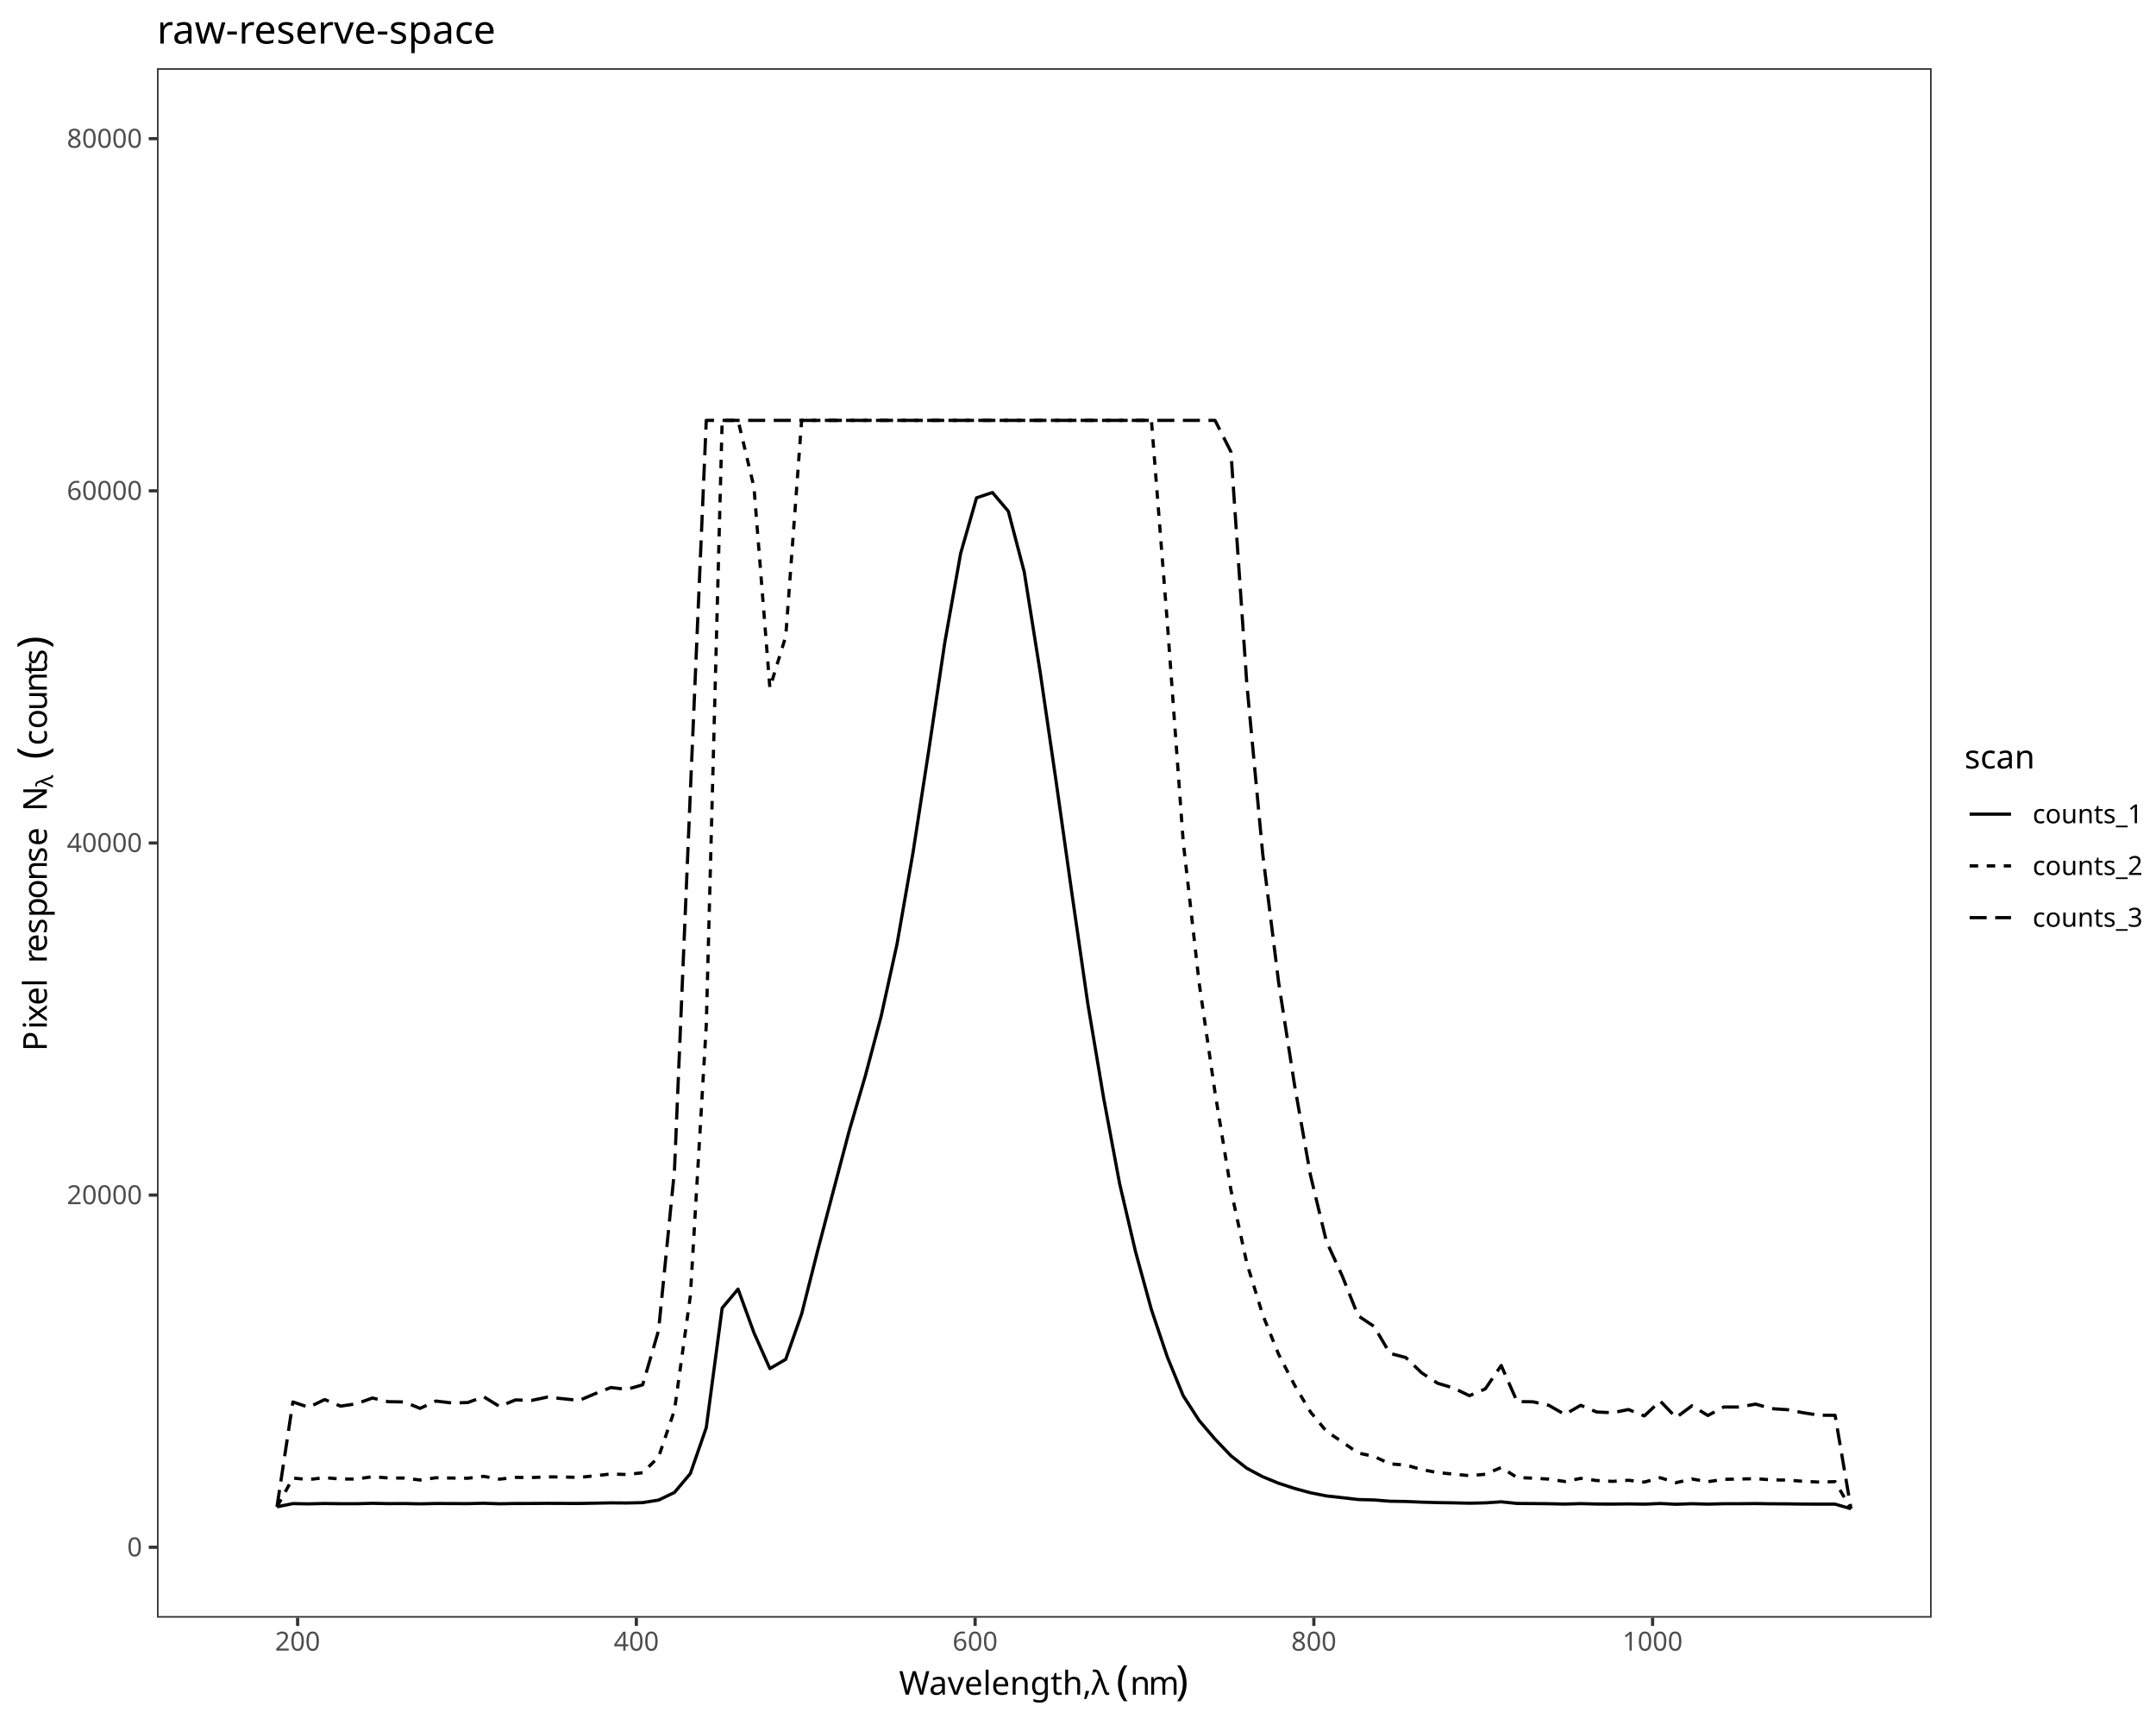
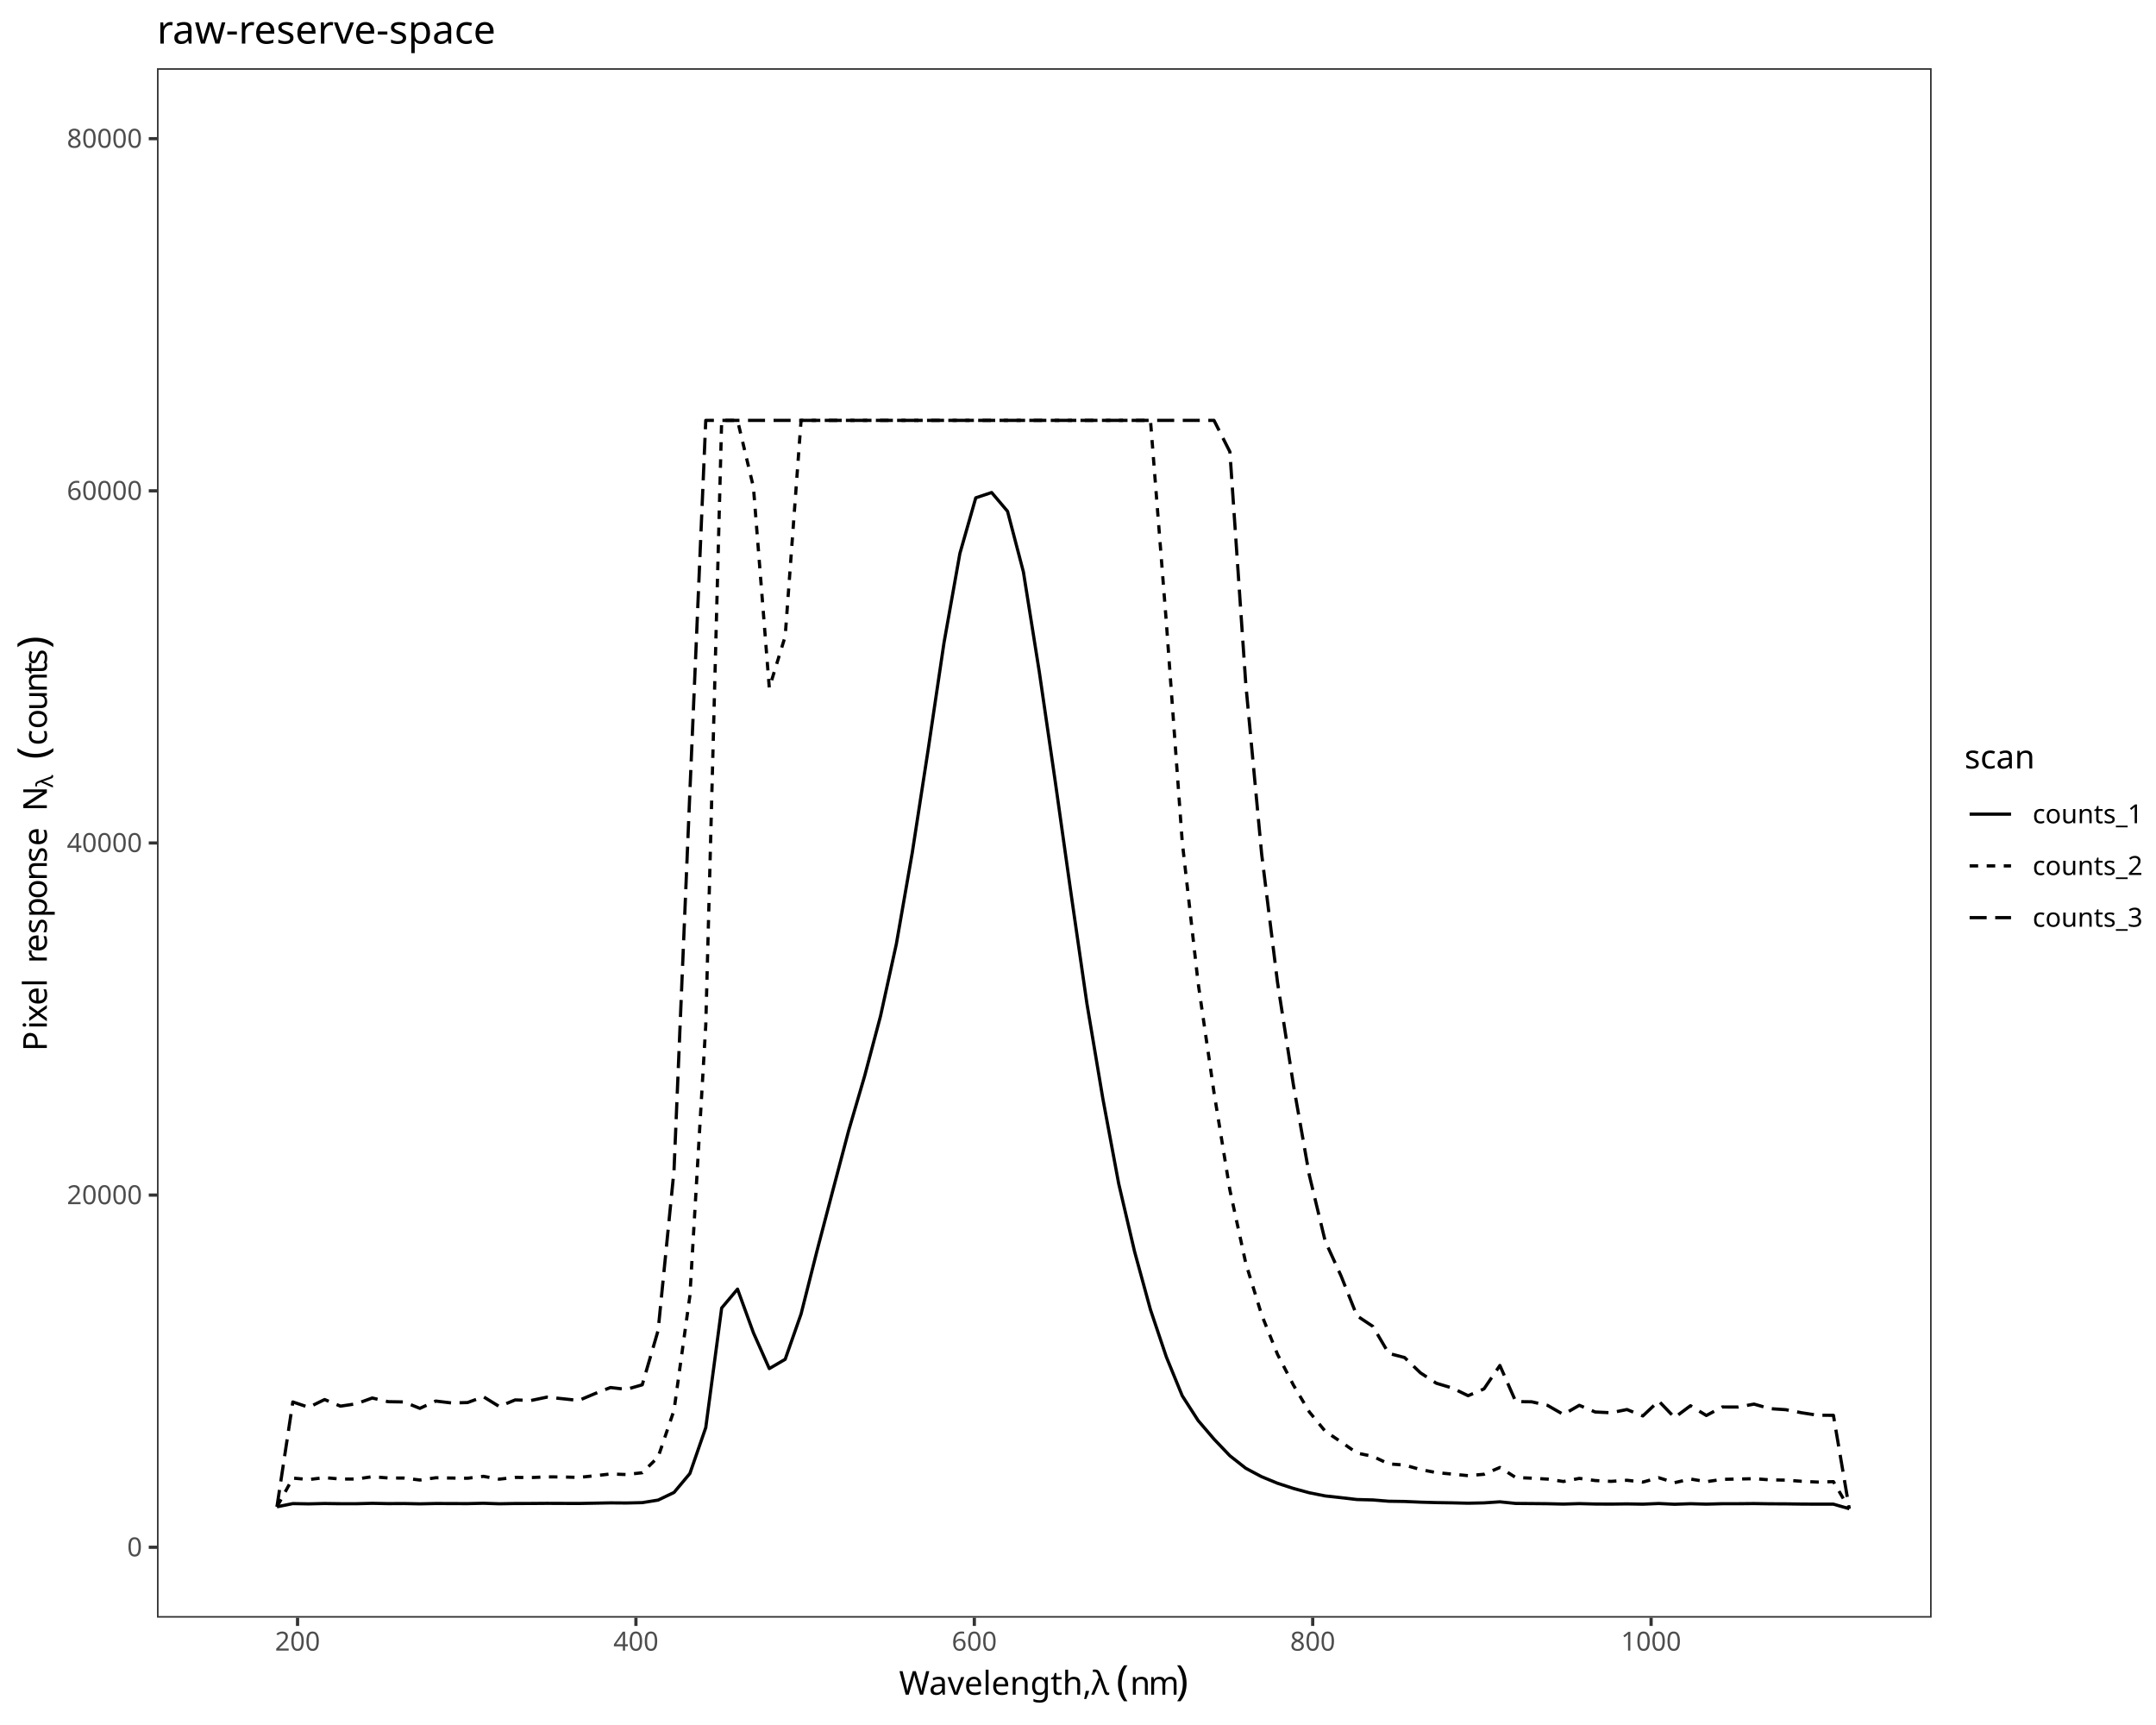
<svg xmlns="http://www.w3.org/2000/svg" class="svglite" data-engine-version="2.0" width="720.00pt" height="576.00pt" viewBox="0 0 720.00 576.00">
  <defs>
    <style type="text/css">
    .svglite line, .svglite polyline, .svglite polygon, .svglite path, .svglite rect, .svglite circle {
      fill: none;
      stroke: #000000;
      stroke-linecap: round;
      stroke-linejoin: round;
      stroke-miterlimit: 10.00;
    }
  </style>
  </defs>
  <rect width="100%" height="100%" style="stroke: none; fill: #FFFFFF;" />
  <defs>
    <clipPath id="cpMC4wMHw3MjAuMDB8MC4wMHw1NzYuMDA=">
      <rect x="0.00" y="0.00" width="720.00" height="576.00" />
    </clipPath>
  </defs>
  <g clip-path="url(#cpMC4wMHw3MjAuMDB8MC4wMHw1NzYuMDA=)">
    <rect x="0" y="0.00" width="720.00" height="576.00" style="stroke-width: 1.07; stroke: #FFFFFF; fill: #FFFFFF;" />
  </g>
  <defs>
    <clipPath id="cpNTIuNDJ8NjQ1LjA4fDIyLjc4fDU0MC4xNw==">
      <rect x="52.42" y="22.78" width="592.66" height="517.38" />
    </clipPath>
  </defs>
  <g clip-path="url(#cpNTIuNDJ8NjQ1LjA4fDIyLjc4fDU0MC4xNw==)">
    <rect x="52.42" y="22.78" width="592.66" height="517.38" style="stroke-width: 1.07; stroke: none; fill: #FFFFFF;" />
-     <polyline points="92.50,503.14 97.81,502.07 103.12,502.16 108.43,502.04 113.74,502.11 119.05,502.11 124.36,501.98 129.67,502.08 134.98,502.05 140.29,502.15 145.60,502.04 150.91,502.06 156.22,502.08 161.53,501.96 166.83,502.13 172.14,502.04 177.45,502.03 182.76,501.99 188.07,502.01 193.38,502.03 198.69,501.93 204.00,501.83 209.31,501.87 214.62,501.75 219.93,500.90 225.24,498.35 230.55,492.02 235.86,476.70 241.17,436.76 246.48,430.45 251.79,445.04 257.10,456.99 262.40,453.89 267.71,438.75 273.02,417.75 278.33,397.54 283.64,377.45 288.95,359.35 294.26,339.33 299.57,315.20 304.88,284.81 310.19,250.38 315.50,214.64 320.81,184.79 326.12,166.23 331.43,164.46 336.74,170.73 342.05,190.98 347.36,224.38 352.67,260.80 357.98,298.41 363.28,335.19 368.59,366.80 373.90,395.24 379.21,417.95 384.52,437.32 389.83,453.12 395.14,466.07 400.45,474.32 405.76,480.54 411.07,486.10 416.38,490.28 421.69,493.10 427.00,495.28 432.31,497.01 437.62,498.45 442.93,499.51 448.24,500.09 453.55,500.71 458.85,500.85 464.16,501.28 469.47,501.36 474.78,501.59 480.09,501.74 485.40,501.82 490.71,501.94 496.02,501.83 501.33,501.48 506.64,502.02 511.95,502.06 517.26,502.11 522.57,502.23 527.88,502.08 533.19,502.21 538.50,502.24 543.81,502.17 549.12,502.26 554.43,502.04 559.73,502.29 565.04,502.11 570.35,502.25 575.66,502.11 580.97,502.11 586.28,502.06 591.59,502.14 596.90,502.16 602.21,502.23 607.52,502.26 612.83,502.26 618.14,503.78 " style="stroke-width: 1.07; stroke-linecap: butt;" />
-     <polyline points="92.50,503.15 97.81,493.55 103.12,494.04 108.43,493.40 113.74,493.87 119.05,493.87 124.36,493.09 129.67,493.51 134.98,493.54 140.29,494.20 145.60,493.44 150.91,493.54 156.22,493.60 161.53,492.97 166.83,493.91 172.14,493.32 177.45,493.38 182.76,493.14 188.07,493.18 193.38,493.33 198.69,492.78 204.00,492.18 209.31,492.37 214.62,491.76 219.93,486.53 225.24,470.91 230.55,432.69 235.86,342.36 241.17,140.37 246.48,140.37 251.79,162.66 257.10,229.70 262.40,212.50 267.71,140.37 273.02,140.37 278.33,140.37 283.64,140.37 288.95,140.37 294.26,140.37 299.57,140.37 304.88,140.37 310.19,140.37 315.50,140.37 320.81,140.37 326.12,140.37 331.43,140.37 336.74,140.37 342.05,140.37 347.36,140.37 352.67,140.37 357.98,140.37 363.28,140.37 368.59,140.37 373.90,140.37 379.21,140.37 384.52,140.37 389.83,207.91 395.14,281.10 400.45,328.19 405.76,364.82 411.07,397.35 416.38,421.81 421.69,439.05 427.00,452.24 432.31,462.50 437.62,471.45 442.93,477.90 448.24,481.47 453.55,485.19 458.85,486.30 464.16,488.81 469.47,489.20 474.78,490.70 480.09,491.72 485.40,492.22 490.71,492.74 496.02,492.28 501.33,490.01 506.64,493.37 511.95,493.58 517.26,493.89 522.57,494.69 527.88,493.65 533.19,494.37 538.50,494.65 543.81,494.28 549.12,494.89 554.43,493.43 559.73,495.08 565.04,493.86 570.35,494.76 575.66,493.97 580.97,493.87 586.28,493.75 591.59,494.14 596.90,494.23 602.21,494.62 607.52,494.88 612.83,494.74 618.14,503.79 " style="stroke-width: 1.07; stroke-dasharray: 2.85,2.85; stroke-linecap: butt;" />
-     <polyline points="92.50,503.13 97.81,468.13 103.12,469.92 108.43,467.33 113.74,469.53 119.05,468.74 124.36,466.81 129.67,468.04 134.98,468.13 140.29,470.27 145.60,467.83 150.91,468.47 156.22,468.33 161.53,466.39 166.83,469.65 172.14,467.45 177.45,467.63 182.76,466.52 188.07,467.06 193.38,467.63 198.69,465.39 204.00,463.31 209.31,463.93 214.62,462.41 219.93,444.25 225.24,390.84 230.55,264.33 235.86,140.37 241.17,140.37 246.48,140.37 251.79,140.37 257.10,140.37 262.40,140.37 267.71,140.37 273.02,140.37 278.33,140.37 283.64,140.37 288.95,140.37 294.26,140.37 299.57,140.37 304.88,140.37 310.19,140.37 315.50,140.37 320.81,140.37 326.12,140.37 331.43,140.37 336.74,140.37 342.05,140.37 347.36,140.37 352.67,140.37 357.98,140.37 363.28,140.37 368.59,140.37 373.90,140.37 379.21,140.37 384.52,140.37 389.83,140.37 395.14,140.37 400.45,140.37 405.76,140.37 411.07,150.85 416.38,228.37 421.69,285.16 427.00,328.05 432.31,362.29 437.62,392.38 442.93,414.43 448.24,426.05 453.55,439.36 458.85,442.89 464.16,451.91 469.47,453.30 474.78,458.42 480.09,461.88 485.40,463.47 490.71,466.04 496.02,463.77 501.33,455.95 506.64,468.01 511.95,468.08 517.26,469.27 522.57,472.31 527.88,469.25 533.19,471.48 538.50,471.74 543.81,470.66 549.12,472.80 554.43,467.82 559.73,473.34 565.04,469.39 570.35,472.65 575.66,469.81 580.97,469.83 586.28,468.85 591.59,470.36 596.90,470.71 602.21,471.74 607.52,472.56 612.83,472.59 618.14,503.79 " style="stroke-width: 1.07; stroke-dasharray: 5.69,2.85; stroke-linecap: butt;" />
+     <polyline points="92.49,503.14 97.79,502.07 103.10,502.16 108.40,502.04 113.70,502.11 119.01,502.11 124.31,501.98 129.62,502.08 134.92,502.05 140.22,502.15 145.53,502.04 150.83,502.06 156.14,502.08 161.44,501.96 166.74,502.13 172.05,502.04 177.35,502.03 182.65,501.99 187.96,502.01 193.26,502.03 198.57,501.93 203.87,501.83 209.17,501.87 214.48,501.75 219.78,500.90 225.09,498.35 230.39,492.02 235.69,476.70 241.00,436.76 246.30,430.45 251.61,445.04 256.91,456.99 262.21,453.89 267.52,438.75 272.82,417.75 278.12,397.54 283.43,377.45 288.73,359.35 294.04,339.33 299.34,315.20 304.64,284.81 309.95,250.38 315.25,214.64 320.56,184.79 325.86,166.23 331.16,164.46 336.47,170.73 341.77,190.98 347.08,224.38 352.38,260.80 357.68,298.41 362.99,335.19 368.29,366.80 373.59,395.24 378.90,417.95 384.20,437.32 389.51,453.12 394.81,466.07 400.11,474.32 405.42,480.54 410.72,486.10 416.03,490.28 421.33,493.10 426.63,495.28 431.94,497.01 437.24,498.45 442.55,499.51 447.85,500.09 453.15,500.71 458.46,500.85 463.76,501.28 469.06,501.36 474.37,501.59 479.67,501.74 484.98,501.82 490.28,501.94 495.58,501.83 500.89,501.48 506.19,502.02 511.50,502.06 516.80,502.11 522.10,502.23 527.41,502.08 532.71,502.21 538.02,502.24 543.32,502.17 548.62,502.26 553.93,502.04 559.23,502.29 564.53,502.11 569.84,502.25 575.14,502.11 580.45,502.11 585.75,502.06 591.05,502.14 596.36,502.16 601.66,502.23 606.97,502.26 612.27,502.26 617.57,503.78 " style="stroke-width: 1.07; stroke-linecap: butt;" />
+     <polyline points="92.49,503.15 97.79,493.55 103.10,494.04 108.40,493.40 113.70,493.87 119.01,493.87 124.31,493.09 129.62,493.51 134.92,493.54 140.22,494.20 145.53,493.44 150.83,493.54 156.14,493.60 161.44,492.97 166.74,493.91 172.05,493.32 177.35,493.38 182.65,493.14 187.96,493.18 193.26,493.33 198.57,492.78 203.87,492.18 209.17,492.37 214.48,491.76 219.78,486.53 225.09,470.91 230.39,432.69 235.69,342.36 241.00,140.37 246.30,140.37 251.61,162.66 256.91,229.70 262.21,212.50 267.52,140.37 272.82,140.37 278.12,140.37 283.43,140.37 288.73,140.37 294.04,140.37 299.34,140.37 304.64,140.37 309.95,140.37 315.25,140.37 320.56,140.37 325.86,140.37 331.16,140.37 336.47,140.37 341.77,140.37 347.08,140.37 352.38,140.37 357.68,140.37 362.99,140.37 368.29,140.37 373.59,140.37 378.90,140.37 384.20,140.37 389.51,207.91 394.81,281.10 400.11,328.19 405.42,364.82 410.72,397.35 416.03,421.81 421.33,439.05 426.63,452.24 431.94,462.50 437.24,471.45 442.55,477.90 447.85,481.47 453.15,485.19 458.46,486.30 463.76,488.81 469.06,489.20 474.37,490.70 479.67,491.72 484.98,492.22 490.28,492.74 495.58,492.28 500.89,490.01 506.19,493.37 511.50,493.58 516.80,493.89 522.10,494.69 527.41,493.65 532.71,494.37 538.02,494.65 543.32,494.28 548.62,494.89 553.93,493.43 559.23,495.08 564.53,493.86 569.84,494.76 575.14,493.97 580.45,493.87 585.75,493.75 591.05,494.14 596.36,494.23 601.66,494.62 606.97,494.88 612.27,494.74 617.57,503.79 " style="stroke-width: 1.07; stroke-dasharray: 2.85,2.85; stroke-linecap: butt;" />
+     <polyline points="92.49,503.13 97.79,468.13 103.10,469.92 108.40,467.33 113.70,469.53 119.01,468.74 124.31,466.81 129.62,468.04 134.92,468.13 140.22,470.27 145.53,467.83 150.83,468.47 156.14,468.33 161.44,466.39 166.74,469.65 172.05,467.45 177.35,467.63 182.65,466.52 187.96,467.06 193.26,467.63 198.57,465.39 203.87,463.31 209.17,463.93 214.48,462.41 219.78,444.25 225.09,390.84 230.39,264.33 235.69,140.37 241.00,140.37 246.30,140.37 251.61,140.37 256.91,140.37 262.21,140.37 267.52,140.37 272.82,140.37 278.12,140.37 283.43,140.37 288.73,140.37 294.04,140.37 299.34,140.37 304.64,140.37 309.95,140.37 315.25,140.37 320.56,140.37 325.86,140.37 331.16,140.37 336.47,140.37 341.77,140.37 347.08,140.37 352.38,140.37 357.68,140.37 362.99,140.37 368.29,140.37 373.59,140.37 378.90,140.37 384.20,140.37 389.51,140.37 394.81,140.37 400.11,140.37 405.42,140.37 410.72,150.85 416.03,228.37 421.33,285.16 426.63,328.05 431.94,362.29 437.24,392.38 442.55,414.43 447.85,426.05 453.15,439.36 458.46,442.89 463.76,451.91 469.06,453.30 474.37,458.42 479.67,461.88 484.98,463.47 490.28,466.04 495.58,463.77 500.89,455.95 506.19,468.01 511.50,468.08 516.80,469.27 522.10,472.31 527.41,469.25 532.71,471.48 538.02,471.74 543.32,470.66 548.62,472.80 553.93,467.82 559.23,473.34 564.53,469.39 569.84,472.65 575.14,469.81 580.45,469.83 585.75,468.85 591.05,470.36 596.36,470.71 601.66,471.74 606.97,472.56 612.27,472.59 617.57,503.79 " style="stroke-width: 1.07; stroke-dasharray: 5.69,2.85; stroke-linecap: butt;" />
    <rect x="52.42" y="22.78" width="592.66" height="517.38" style="stroke-width: 1.07; stroke: #333333;" />
  </g>
  <g clip-path="url(#cpMC4wMHw3MjAuMDB8MC4wMHw1NzYuMDA=)">
    <text x="47.49" y="519.68" text-anchor="end" style="font-size: 8.80px; fill: #4D4D4D; font-family: sans;" textLength="4.89px" lengthAdjust="spacingAndGlyphs">0</text>
    <text x="47.49" y="402.09" text-anchor="end" style="font-size: 8.80px; fill: #4D4D4D; font-family: sans;" textLength="24.47px" lengthAdjust="spacingAndGlyphs">20000</text>
    <text x="47.49" y="284.50" text-anchor="end" style="font-size: 8.80px; fill: #4D4D4D; font-family: sans;" textLength="24.47px" lengthAdjust="spacingAndGlyphs">40000</text>
    <text x="47.49" y="166.92" text-anchor="end" style="font-size: 8.80px; fill: #4D4D4D; font-family: sans;" textLength="24.47px" lengthAdjust="spacingAndGlyphs">60000</text>
    <text x="47.49" y="49.33" text-anchor="end" style="font-size: 8.80px; fill: #4D4D4D; font-family: sans;" textLength="24.47px" lengthAdjust="spacingAndGlyphs">80000</text>
    <polyline points="49.68,516.65 52.42,516.65 " style="stroke-width: 1.07; stroke: #333333; stroke-linecap: butt;" />
    <polyline points="49.68,399.06 52.42,399.06 " style="stroke-width: 1.07; stroke: #333333; stroke-linecap: butt;" />
    <polyline points="49.68,281.48 52.42,281.48 " style="stroke-width: 1.07; stroke: #333333; stroke-linecap: butt;" />
    <polyline points="49.68,163.89 52.42,163.89 " style="stroke-width: 1.07; stroke: #333333; stroke-linecap: butt;" />
    <polyline points="49.68,46.30 52.42,46.30 " style="stroke-width: 1.07; stroke: #333333; stroke-linecap: butt;" />
-     <polyline points="99.39,542.91 99.39,540.17 " style="stroke-width: 1.07; stroke: #333333; stroke-linecap: butt;" />
-     <polyline points="212.51,542.91 212.51,540.17 " style="stroke-width: 1.07; stroke: #333333; stroke-linecap: butt;" />
-     <polyline points="325.64,542.91 325.64,540.17 " style="stroke-width: 1.07; stroke: #333333; stroke-linecap: butt;" />
-     <polyline points="438.76,542.91 438.76,540.17 " style="stroke-width: 1.07; stroke: #333333; stroke-linecap: butt;" />
-     <polyline points="551.88,542.91 551.88,540.17 " style="stroke-width: 1.07; stroke: #333333; stroke-linecap: butt;" />
-     <text x="99.39" y="551.16" text-anchor="middle" style="font-size: 8.80px; fill: #4D4D4D; font-family: sans;" textLength="14.68px" lengthAdjust="spacingAndGlyphs">200</text>
-     <text x="212.51" y="551.16" text-anchor="middle" style="font-size: 8.80px; fill: #4D4D4D; font-family: sans;" textLength="14.68px" lengthAdjust="spacingAndGlyphs">400</text>
-     <text x="325.64" y="551.16" text-anchor="middle" style="font-size: 8.80px; fill: #4D4D4D; font-family: sans;" textLength="14.68px" lengthAdjust="spacingAndGlyphs">600</text>
-     <text x="438.76" y="551.16" text-anchor="middle" style="font-size: 8.80px; fill: #4D4D4D; font-family: sans;" textLength="14.68px" lengthAdjust="spacingAndGlyphs">800</text>
-     <text x="551.88" y="551.16" text-anchor="middle" style="font-size: 8.80px; fill: #4D4D4D; font-family: sans;" textLength="19.58px" lengthAdjust="spacingAndGlyphs">1000</text>
+     <polyline points="99.37,542.91 99.37,540.17 " style="stroke-width: 1.07; stroke: #333333; stroke-linecap: butt;" />
+     <polyline points="212.37,542.91 212.37,540.17 " style="stroke-width: 1.07; stroke: #333333; stroke-linecap: butt;" />
+     <polyline points="325.38,542.91 325.38,540.17 " style="stroke-width: 1.07; stroke: #333333; stroke-linecap: butt;" />
+     <polyline points="438.38,542.91 438.38,540.17 " style="stroke-width: 1.07; stroke: #333333; stroke-linecap: butt;" />
+     <polyline points="551.39,542.91 551.39,540.17 " style="stroke-width: 1.07; stroke: #333333; stroke-linecap: butt;" />
+     <text x="99.37" y="551.16" text-anchor="middle" style="font-size: 8.80px; fill: #4D4D4D; font-family: sans;" textLength="14.68px" lengthAdjust="spacingAndGlyphs">200</text>
+     <text x="212.37" y="551.16" text-anchor="middle" style="font-size: 8.80px; fill: #4D4D4D; font-family: sans;" textLength="14.68px" lengthAdjust="spacingAndGlyphs">400</text>
+     <text x="325.38" y="551.16" text-anchor="middle" style="font-size: 8.80px; fill: #4D4D4D; font-family: sans;" textLength="14.68px" lengthAdjust="spacingAndGlyphs">600</text>
+     <text x="438.38" y="551.16" text-anchor="middle" style="font-size: 8.80px; fill: #4D4D4D; font-family: sans;" textLength="14.68px" lengthAdjust="spacingAndGlyphs">800</text>
+     <text x="551.39" y="551.16" text-anchor="middle" style="font-size: 8.80px; fill: #4D4D4D; font-family: sans;" textLength="19.58px" lengthAdjust="spacingAndGlyphs">1000</text>
    <text x="300.25" y="565.89" style="font-size: 11.00px; font-family: sans;" textLength="64.20px" lengthAdjust="spacingAndGlyphs">Wavelength, </text>
    <text x="364.46" y="565.89" style="font-size: 11.00px; font-family: sans;" textLength="5.60px" lengthAdjust="spacingAndGlyphs">λ</text>
    <text x="370.06" y="565.89" style="font-size: 11.00px; font-family: sans;" textLength="2.75px" lengthAdjust="spacingAndGlyphs"> </text>
    <text x="372.81" y="565.89" style="font-size: 13.75px; font-family: sans;" textLength="4.58px" lengthAdjust="spacingAndGlyphs">(</text>
    <text x="377.39" y="565.89" style="font-size: 11.00px; font-family: sans;" textLength="6.12px" lengthAdjust="spacingAndGlyphs">n</text>
    <text x="383.51" y="565.89" style="font-size: 11.00px; font-family: sans;" textLength="9.17px" lengthAdjust="spacingAndGlyphs">m</text>
    <text x="392.68" y="565.89" style="font-size: 13.75px; font-family: sans;" textLength="4.57px" lengthAdjust="spacingAndGlyphs">)</text>
    <text transform="translate(15.64,351.00) rotate(-90)" style="font-size: 11.00px; font-family: sans;" textLength="7.34px" lengthAdjust="spacingAndGlyphs">P</text>
    <text transform="translate(15.64,343.67) rotate(-90)" style="font-size: 11.00px; font-family: sans;" textLength="2.44px" lengthAdjust="spacingAndGlyphs">i</text>
    <text transform="translate(15.64,341.22) rotate(-90)" style="font-size: 11.00px; font-family: sans;" textLength="5.50px" lengthAdjust="spacingAndGlyphs">x</text>
    <text transform="translate(15.64,335.72) rotate(-90)" style="font-size: 11.00px; font-family: sans;" textLength="6.12px" lengthAdjust="spacingAndGlyphs">e</text>
    <text transform="translate(15.64,329.60) rotate(-90)" style="font-size: 11.00px; font-family: sans;" textLength="2.44px" lengthAdjust="spacingAndGlyphs">l</text>
    <text transform="translate(15.64,327.16) rotate(-90)" style="font-size: 11.00px; font-family: sans;" textLength="2.75px" lengthAdjust="spacingAndGlyphs"> </text>
    <text transform="translate(15.64,324.41) rotate(-90)" style="font-size: 11.00px; font-family: sans;" textLength="2.75px" lengthAdjust="spacingAndGlyphs"> </text>
    <text transform="translate(15.64,321.65) rotate(-90)" style="font-size: 11.00px; font-family: sans;" textLength="3.66px" lengthAdjust="spacingAndGlyphs">r</text>
    <text transform="translate(15.64,317.99) rotate(-90)" style="font-size: 11.00px; font-family: sans;" textLength="6.12px" lengthAdjust="spacingAndGlyphs">e</text>
    <text transform="translate(15.64,311.87) rotate(-90)" style="font-size: 11.00px; font-family: sans;" textLength="5.50px" lengthAdjust="spacingAndGlyphs">s</text>
    <text transform="translate(15.64,306.37) rotate(-90)" style="font-size: 11.00px; font-family: sans;" textLength="6.12px" lengthAdjust="spacingAndGlyphs">p</text>
    <text transform="translate(15.64,300.25) rotate(-90)" style="font-size: 11.00px; font-family: sans;" textLength="6.12px" lengthAdjust="spacingAndGlyphs">o</text>
    <text transform="translate(15.64,294.13) rotate(-90)" style="font-size: 11.00px; font-family: sans;" textLength="6.12px" lengthAdjust="spacingAndGlyphs">n</text>
    <text transform="translate(15.64,288.01) rotate(-90)" style="font-size: 11.00px; font-family: sans;" textLength="5.50px" lengthAdjust="spacingAndGlyphs">s</text>
    <text transform="translate(15.64,282.51) rotate(-90)" style="font-size: 11.00px; font-family: sans;" textLength="6.12px" lengthAdjust="spacingAndGlyphs">e</text>
    <text transform="translate(15.64,276.39) rotate(-90)" style="font-size: 11.00px; font-family: sans;" textLength="2.75px" lengthAdjust="spacingAndGlyphs"> </text>
    <text transform="translate(15.64,273.64) rotate(-90)" style="font-size: 11.00px; font-family: sans;" textLength="2.75px" lengthAdjust="spacingAndGlyphs"> </text>
    <text transform="translate(15.64,270.89) rotate(-90)" style="font-size: 11.00px; font-family: sans;" textLength="7.95px" lengthAdjust="spacingAndGlyphs">N</text>
    <text transform="translate(17.68,262.94) rotate(-90)" style="font-size: 7.70px; font-family: sans;" textLength="3.92px" lengthAdjust="spacingAndGlyphs">λ</text>
    <text transform="translate(15.64,259.02) rotate(-90)" style="font-size: 11.00px; font-family: sans;" textLength="2.75px" lengthAdjust="spacingAndGlyphs"> </text>
    <text transform="translate(15.64,256.27) rotate(-90)" style="font-size: 11.00px; font-family: sans;" textLength="2.75px" lengthAdjust="spacingAndGlyphs"> </text>
    <text transform="translate(15.64,253.51) rotate(-90)" style="font-size: 13.75px; font-family: sans;" textLength="4.58px" lengthAdjust="spacingAndGlyphs">(</text>
    <text transform="translate(15.64,248.94) rotate(-90)" style="font-size: 11.00px; font-family: sans;" textLength="5.50px" lengthAdjust="spacingAndGlyphs">c</text>
    <text transform="translate(15.64,243.43) rotate(-90)" style="font-size: 11.00px; font-family: sans;" textLength="6.12px" lengthAdjust="spacingAndGlyphs">o</text>
    <text transform="translate(15.64,237.31) rotate(-90)" style="font-size: 11.00px; font-family: sans;" textLength="6.12px" lengthAdjust="spacingAndGlyphs">u</text>
    <text transform="translate(15.64,231.19) rotate(-90)" style="font-size: 11.00px; font-family: sans;" textLength="6.12px" lengthAdjust="spacingAndGlyphs">n</text>
    <text transform="translate(15.64,225.08) rotate(-90)" style="font-size: 11.00px; font-family: sans;" textLength="3.06px" lengthAdjust="spacingAndGlyphs">t</text>
    <text transform="translate(15.64,222.02) rotate(-90)" style="font-size: 11.00px; font-family: sans;" textLength="5.50px" lengthAdjust="spacingAndGlyphs">s</text>
    <text transform="translate(15.64,216.52) rotate(-90)" style="font-size: 13.75px; font-family: sans;" textLength="4.57px" lengthAdjust="spacingAndGlyphs">)</text>
    <rect x="656.04" y="247.89" width="58.48" height="67.17" style="stroke-width: 1.07; stroke: none; fill: #FFFFFF;" />
    <text x="656.04" y="256.60" style="font-size: 11.00px; font-family: sans;" textLength="23.25px" lengthAdjust="spacingAndGlyphs">scan</text>
    <rect x="656.04" y="263.22" width="17.28" height="17.28" style="stroke-width: 1.07; stroke: none; fill: #FFFFFF;" />
    <line x1="657.76" y1="271.86" x2="671.59" y2="271.86" style="stroke-width: 1.07; stroke-linecap: butt;" />
    <rect x="656.04" y="280.50" width="17.28" height="17.28" style="stroke-width: 1.07; stroke: none; fill: #FFFFFF;" />
    <line x1="657.76" y1="289.14" x2="671.59" y2="289.14" style="stroke-width: 1.07; stroke-dasharray: 2.85,2.85; stroke-linecap: butt;" />
    <rect x="656.04" y="297.78" width="17.28" height="17.28" style="stroke-width: 1.07; stroke: none; fill: #FFFFFF;" />
    <line x1="657.76" y1="306.42" x2="671.59" y2="306.42" style="stroke-width: 1.07; stroke-dasharray: 5.69,2.85; stroke-linecap: butt;" />
    <text x="678.80" y="274.89" style="font-size: 8.80px; font-family: sans;" textLength="35.72px" lengthAdjust="spacingAndGlyphs">counts_1</text>
    <text x="678.80" y="292.17" style="font-size: 8.80px; font-family: sans;" textLength="35.72px" lengthAdjust="spacingAndGlyphs">counts_2</text>
    <text x="678.80" y="309.45" style="font-size: 8.80px; font-family: sans;" textLength="35.72px" lengthAdjust="spacingAndGlyphs">counts_3</text>
    <text x="52.42" y="14.56" style="font-size: 13.20px; font-family: sans;" textLength="109.33px" lengthAdjust="spacingAndGlyphs">raw-reserve-space</text>
  </g>
</svg>
